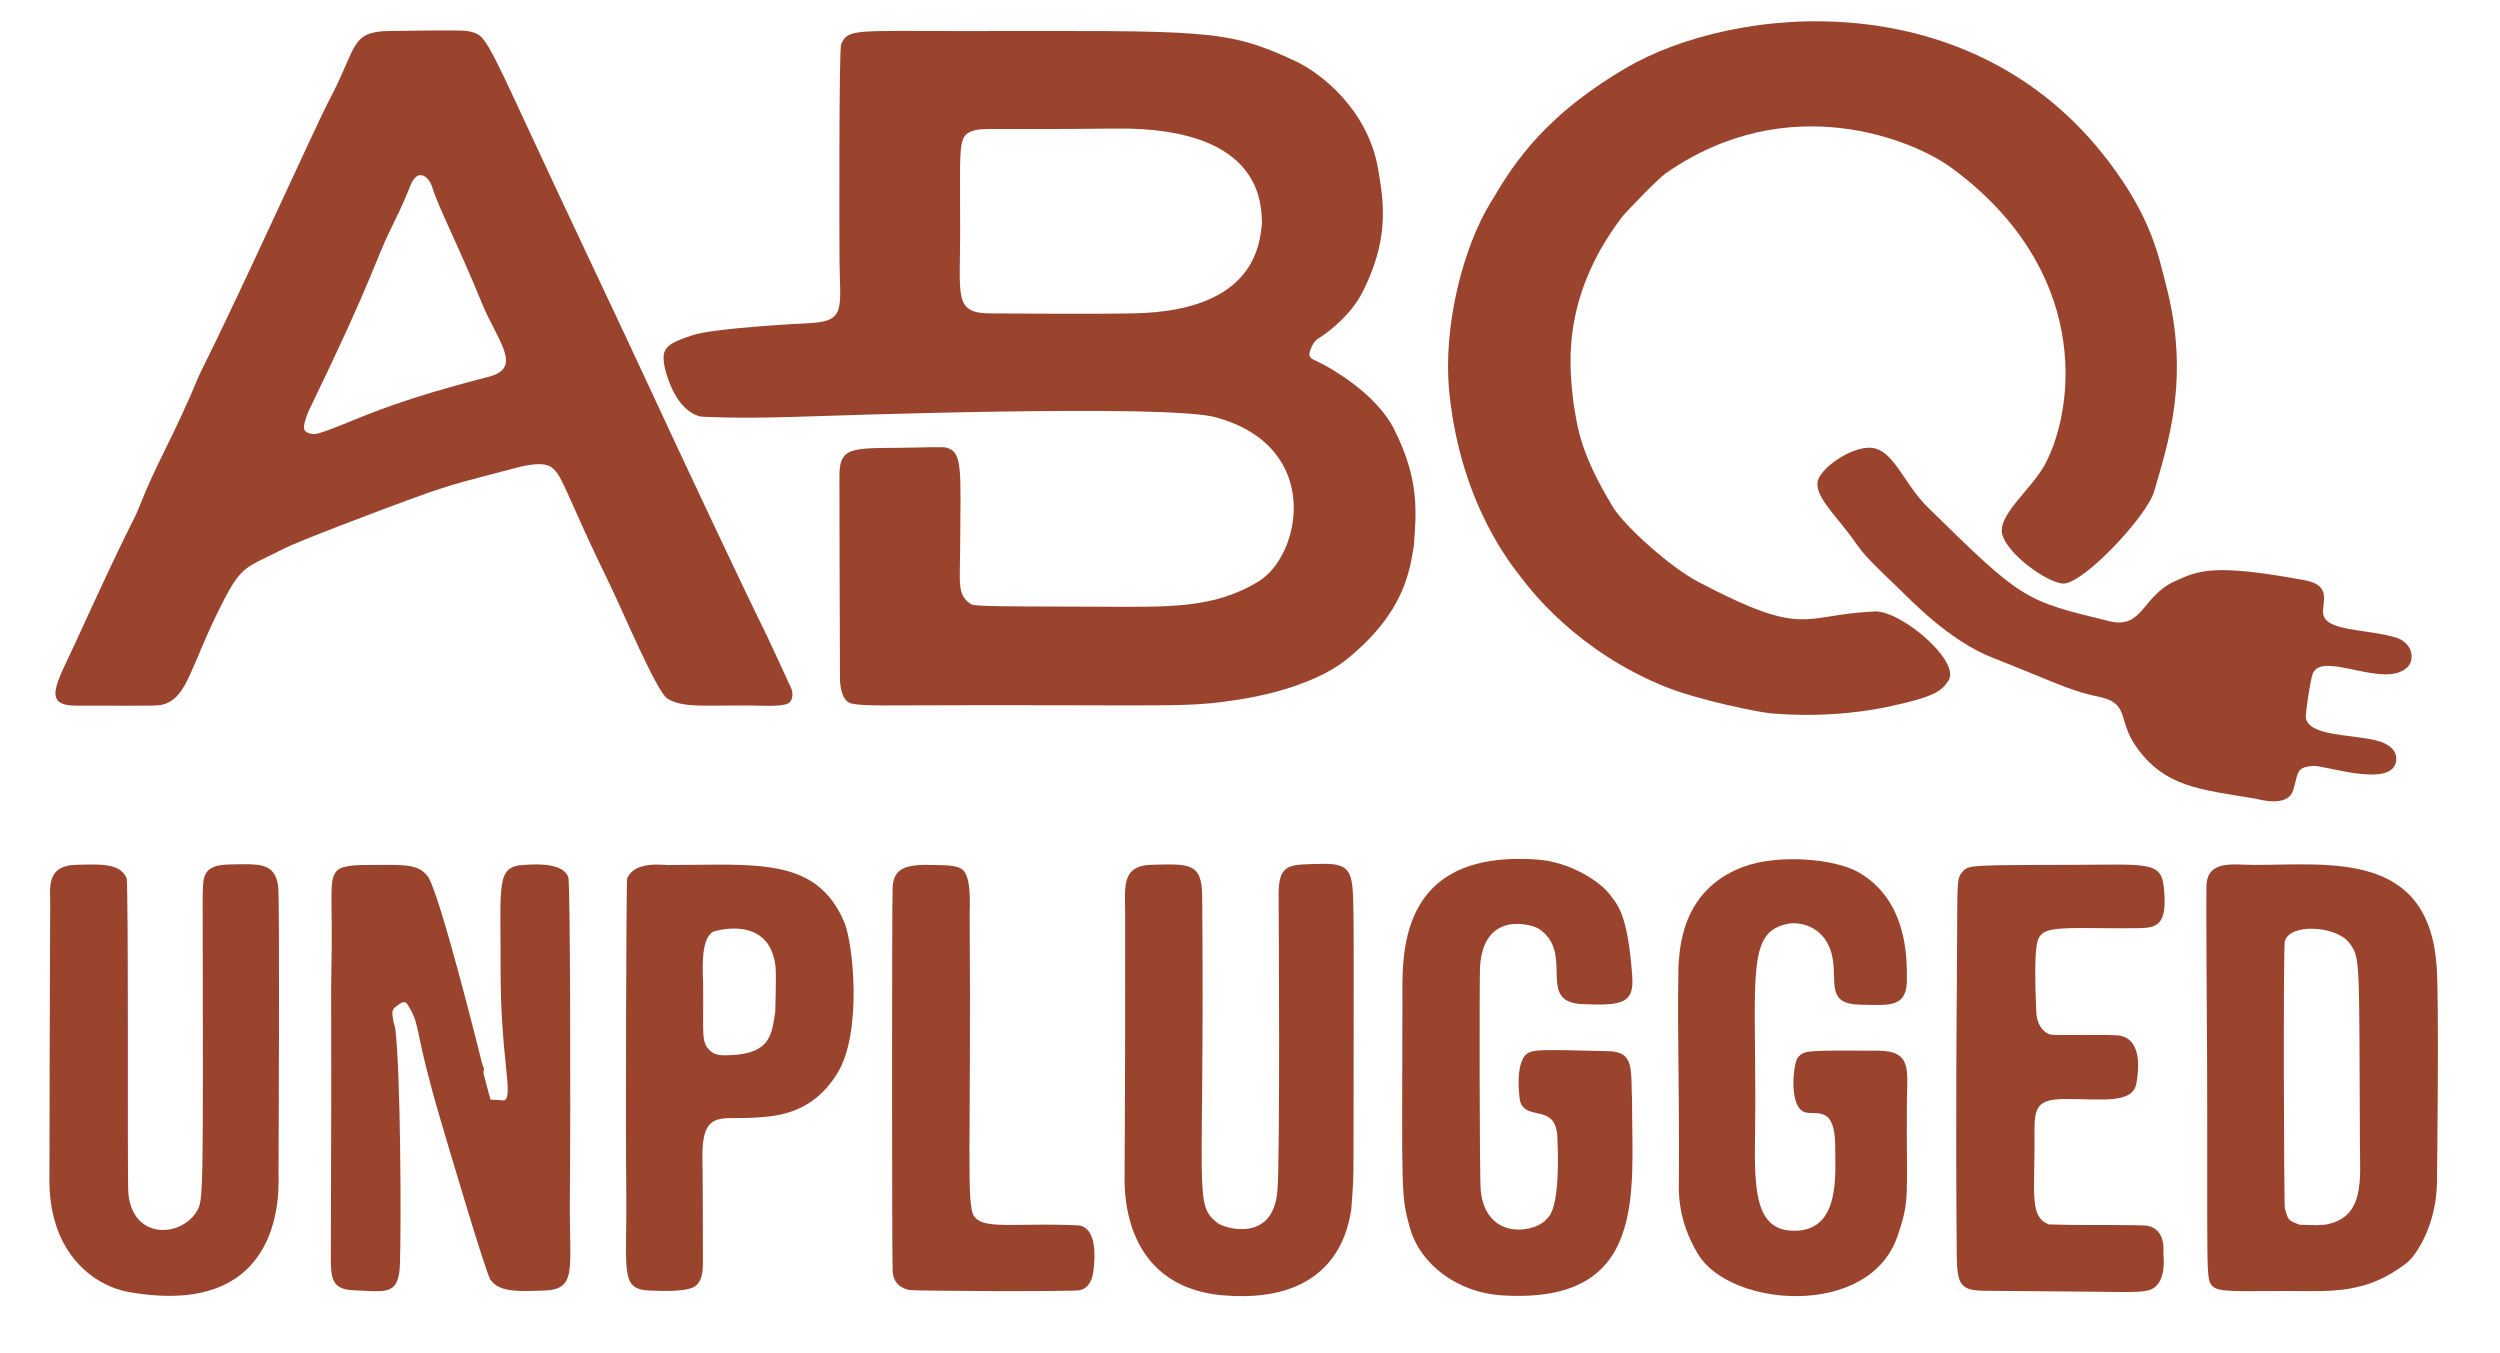
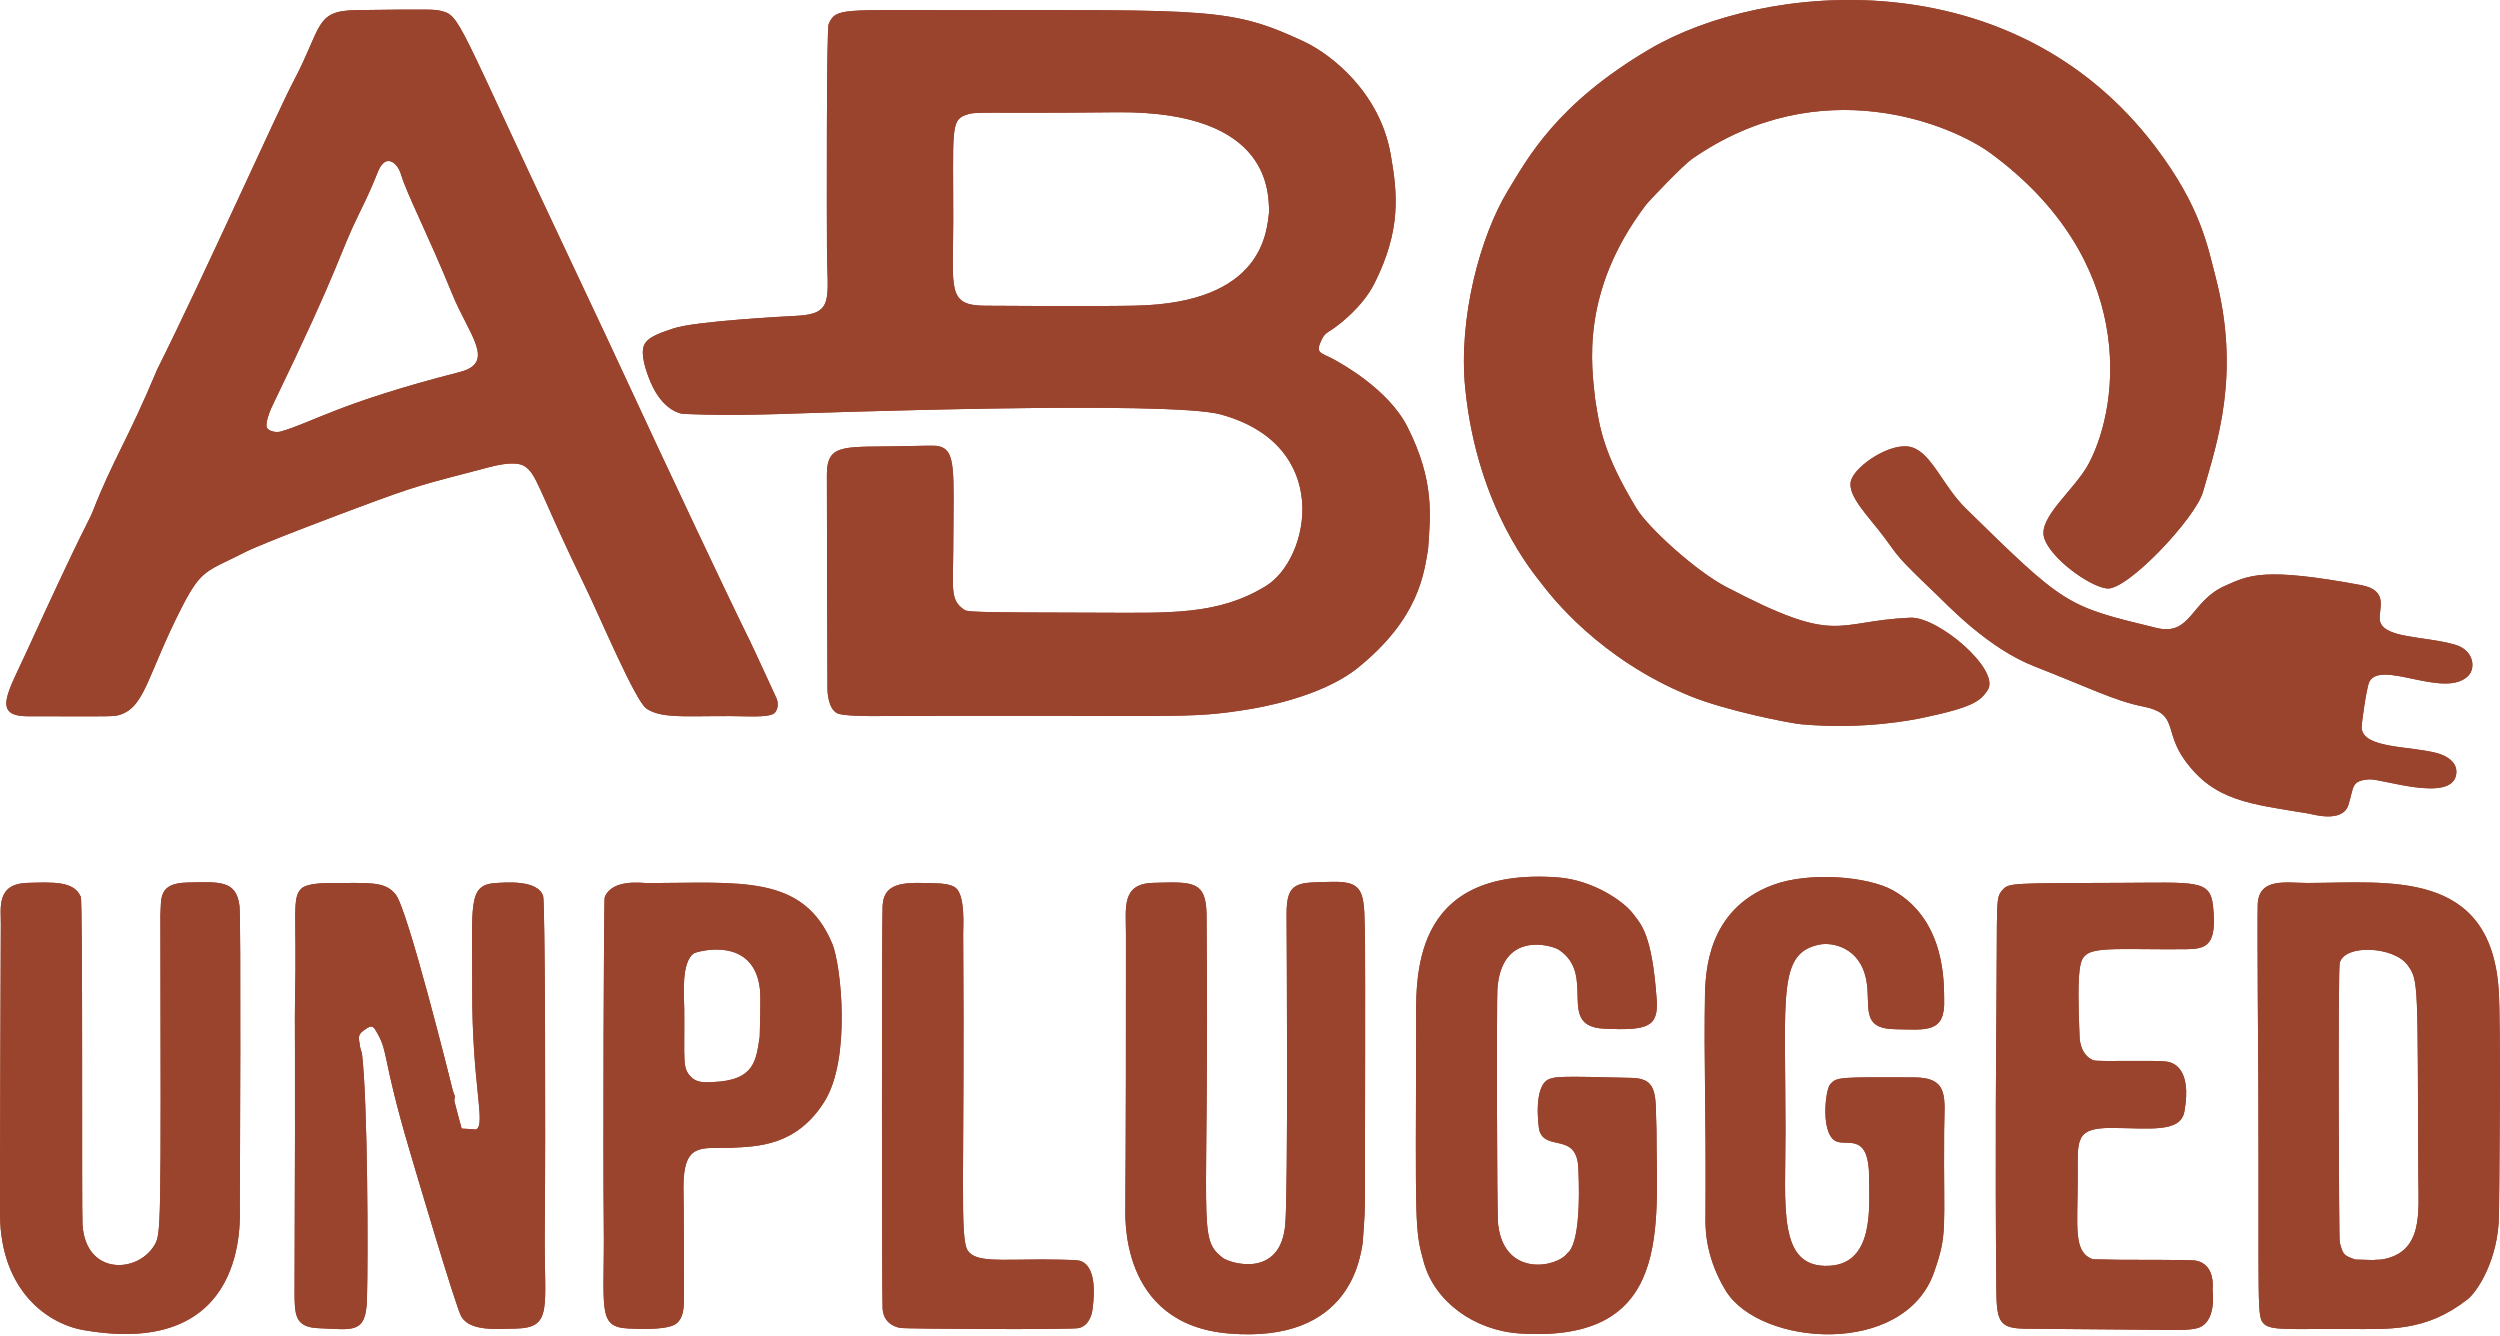
- <svg xmlns="http://www.w3.org/2000/svg" width="1907" height="1032" viewBox="0 0 1907 1032">
-   <path id="Path" fill="#9a442d" fill-rule="evenodd" stroke="none" d="M 1078.486 416.384 C 1075.42 434.069 1072.109 466.759 1027.285 502.928 C 1000.2 524.783 953.827 532.205 947.05 533.29 C 901.86 540.523 901.611 537.151 673.356 538.114 C 671.298 538.123 651.789 538.205 647.712 536.005 C 641.148 532.463 640.785 520.234 640.74 518.746 C 640.58 513.38 640.306 362.06 640.314 361.527 C 640.7 338.28 654.023 342.549 700.742 341.33 C 702.377 341.287 719.062 340.852 721.183 341.298 C 734.759 344.15 732.674 358.133 732.424 416.195 C 732.3 445.02 730.038 453.386 740 460.371 C 742.68 462.25 742.898 462.618 837.497 462.788 C 889.634 462.881 925.392 464.887 960.399 443.261 C 992.53 423.412 1009.371 340.493 927.06 318.238 C 889.647 308.122 638.056 316.972 604.699 318.032 C 559.647 319.463 534.958 317.815 534.958 317.815 C 534.958 317.815 521.075 316.438 511.906 294.909 C 508.322 286.494 504.366 274.426 507.058 267.902 C 509.751 261.378 520.575 258.418 528.062 255.766 C 543.572 250.272 611.419 246.773 618.699 246.398 C 645.916 244.994 640.569 233.838 640.367 197.369 C 640.276 180.876 639.916 37.757 641.612 33.809 C 646.806 21.717 651.725 23.74 734.881 23.693 C 919.671 23.589 934.937 21.698 988.118 46.614 C 1007.681 55.779 1043.228 83.43 1051.195 128.687 C 1056.159 156.889 1059.133 183.531 1039.299 222.904 C 1030.552 240.267 1013.363 252.859 1010.589 254.891 C 1004.408 259.419 1003.239 258.428 1000.16 265.408 C 996.368 274.004 1000.994 273.454 1009.302 277.95 C 1014.448 280.735 1049.341 299.617 1063.34 327.234 C 1083.407 366.82 1080.119 392.156 1078.483 416.383 Z M 962.672 170.034 C 961.727 159.437 966.393 96.823 851.177 98.067 C 749.664 99.163 749.341 97.108 741.079 100.166 C 730.426 104.108 732.462 112.985 732.414 176.854 C 732.377 226.84 727.628 238.87 755.448 239.069 C 833.382 239.626 856.123 239.191 864.875 239.023 C 959.025 237.221 960.937 184.42 962.671 170.034 Z" />
-   <path id="path1" fill="#9a442d" fill-rule="evenodd" stroke="none" d="M 152.193 285.63 C 186.197 217.62 240.31 96.817 251.639 75.403 C 272.635 35.718 266.975 24.029 297.272 23.628 C 353.543 22.882 354.503 23.112 359.333 24.264 C 373.231 27.581 371.368 32.556 449.032 196.713 C 497.473 299.101 496.735 299.289 545.108 401.699 C 581.185 478.078 581.659 477.813 584.759 484.469 C 586.301 487.78 603.684 525.092 603.921 525.911 C 604.149 526.699 605.786 532.349 602.048 536 C 599.231 538.751 585.883 538.401 584.465 538.364 C 542.332 537.258 521.554 541.022 508.972 532.792 C 500.747 527.411 474.937 465.74 463.605 442.556 C 435.828 385.727 429.565 364.873 423.142 358.651 C 420.358 355.954 416.506 350.84 393.559 356.894 C 344.396 369.865 344.269 369.049 296.521 386.908 C 290.062 389.324 229.153 412.106 216.363 418.62 C 188.191 432.968 184.668 430.633 170.238 458.76 C 145.437 507.101 143.656 530.824 125.638 536.992 C 120.511 538.747 120.468 538.286 57.914 538.264 C 31.722 538.255 43.452 521.024 57.137 491.101 C 100.507 396.271 102.071 397.16 105.374 388.731 C 120.32 350.591 130.9 336.732 152.193 285.634 Z M 242.25 330.755 C 265.696 324.04 284.808 309.949 372.768 287.392 C 399.454 280.549 379.429 260.273 367.409 230.833 C 349.051 185.871 334.55 158.459 329.958 143.462 C 327.269 134.679 321.056 131.544 317.323 134.979 C 312.281 139.618 314.621 141.206 299.706 171.299 C 283.995 202.998 288.07 204.739 235.428 313.573 C 234.263 315.982 230.957 324.819 232.094 327.683 C 233.231 330.547 238.85 331.73 242.25 330.756 Z" />
-   <path id="path2" fill="#9a442d" fill-rule="evenodd" stroke="none" d="M 1200.187 306.771 C 1203.414 327.362 1205.881 346.418 1230.408 386.879 C 1238.72 400.59 1273.146 432.139 1295.574 443.915 C 1378.138 487.266 1373.791 468.946 1429.869 466.428 C 1450.251 465.513 1496.15 504.783 1486.202 519.322 C 1481.055 526.843 1476.549 531.521 1439.327 539.293 C 1432.369 540.746 1396.68 548.197 1350.603 544.121 C 1342.314 543.388 1295.963 534.334 1269.279 523.455 C 1203.145 496.493 1167.957 450.438 1161.386 441.838 C 1155.645 434.324 1114.517 386.837 1105.593 299.842 C 1100.252 247.775 1116.757 187.793 1136.621 155.238 C 1151.142 131.439 1172.008 92.021 1240.025 52.007 C 1322.685 3.379 1504.25 -14.54 1608.608 123.362 C 1641.599 166.958 1646.53 195.605 1652.292 217.649 C 1670.951 289.031 1653.467 338.924 1643.203 374.798 C 1637.754 393.843 1588.089 446.677 1573.29 445.141 C 1560.681 443.833 1532.196 423.317 1527.495 408.281 C 1522.794 393.245 1550.022 373.09 1560.084 353.928 C 1583.686 308.977 1593.977 205.093 1488.114 127.685 C 1460.389 107.412 1364.831 66.576 1270.692 132.169 C 1264.521 136.469 1239.734 162.262 1237.105 165.735 C 1188.67 229.713 1197.939 284.609 1200.189 306.768 Z" />
-   <path id="path3" fill="#9a442d" fill-rule="evenodd" stroke="none" d="M 1386.72 366.389 C 1390.045 355.435 1416.335 337.794 1430.959 342.23 C 1445.583 346.666 1453.541 370.307 1470.293 386.748 C 1543.123 458.231 1543.744 457.974 1609.292 473.893 C 1634.7 480.064 1633.977 454.369 1659.477 443.11 C 1676.842 435.443 1687.362 429.481 1758.397 442.678 C 1779.123 446.528 1771.087 460.149 1772.064 467.997 C 1773.773 481.722 1804.534 479.627 1826.855 486.079 C 1840.678 490.075 1842.102 503.183 1836.546 508.765 C 1819.447 525.943 1772.835 496.727 1764.459 513.146 C 1762.414 517.155 1758.635 544.228 1758.842 546.836 C 1760.035 561.893 1794.001 559.824 1813.785 565.131 C 1815.42 565.57 1829.914 569.457 1827.681 581.096 C 1823.807 601.285 1773.496 583.67 1764.497 584.257 C 1750.826 585.149 1753.362 589.922 1749.173 602.928 C 1744.852 616.341 1723.09 609.655 1719.856 609.121 C 1677.542 602.121 1651.476 600.179 1629.895 570.183 C 1614.474 548.749 1625.543 536.256 1599.645 531.169 C 1578.887 527.091 1560.169 517.406 1520.498 501.952 C 1486.359 488.652 1457.017 457.165 1447.846 448.411 C 1419.469 421.324 1421.77 422.501 1411.011 407.955 C 1400.128 393.242 1383.395 377.343 1386.72 366.388 Z" />
-   <path id="path4" fill="#9a442d" fill-rule="evenodd" stroke="none" d="M 1683.561 806.028 C 1683.485 795.622 1682.727 692.082 1683.093 675.946 C 1683.559 655.428 1703.862 659.798 1719.756 659.766 C 1778.081 659.648 1852.654 649.258 1858.71 737.467 C 1860.556 764.361 1859.081 888.693 1858.925 901.842 C 1858.547 933.722 1843.49 957.379 1835.934 963.274 C 1805.202 987.252 1778.528 984.886 1747.063 984.778 C 1707.094 984.641 1693.071 986.097 1687.819 981.202 C 1682.186 975.952 1684.153 971.898 1683.561 806.026 Z M 1767.559 934.577 C 1769.741 934.179 1772.012 934.472 1774.194 934.074 C 1803.868 928.661 1800.28 899.647 1800.155 874.46 C 1799.453 732.135 1800.684 730.825 1792.134 719.349 C 1782.286 706.131 1746.563 704.017 1742.857 718.023 C 1741.589 722.814 1742.197 919.255 1742.886 921.776 C 1745.296 930.598 1745.602 931.221 1754.281 934.211 L 1767.56 934.577 Z" />
-   <path id="path5" fill="#9a442d" fill-rule="evenodd" stroke="none" d="M 374.14 838.765 C 384.257 839.198 384.288 839.706 385.018 839.231 C 391.693 834.887 381.63 806.228 381.841 737.674 C 382.034 674.829 378.106 660.831 399.623 659.769 C 405.045 659.501 429.794 657.067 433.55 669.421 C 434.95 674.024 435.374 838.364 434.685 915.471 C 434.204 969.397 440.9 983.944 413.528 984.514 C 398.707 984.823 380.73 986.499 374.031 976.011 C 370.143 969.924 339.024 864.33 336.147 854.568 C 315.852 785.703 320.971 784.003 312.718 769.305 C 309.984 764.435 309.174 762.878 304.481 766.007 C 298.042 770.3 298.95 771.426 300.074 778.995 C 300.366 780.962 301.317 782.799 301.551 784.774 C 305.661 819.415 306.043 932.928 305.117 963.383 C 304.351 988.592 295.024 985.236 269.86 984.234 C 252.583 983.546 252.28 974.678 252.349 956.596 C 253.101 761.446 252.297 761.459 252.697 744.495 C 254.165 682.093 250.072 670.591 257.489 663.712 C 261.633 659.868 275.194 659.846 276.767 659.843 C 307.998 659.791 318.05 658.37 326.023 668.105 C 334.844 678.876 366.176 804.911 366.366 805.742 C 368.368 814.502 369.026 814.189 369.155 814.947 C 369.362 816.162 368.615 817.409 368.796 818.628 C 368.981 819.876 373.7 837.157 374.14 838.765 Z" />
-   <path id="path6" fill="#9a442d" fill-rule="evenodd" stroke="none" d="M 1244.936 840.222 C 1244.807 910.112 1257.207 995.225 1145.449 988.093 C 1112.193 985.971 1083.378 964.866 1075.415 936.389 C 1068.625 912.103 1069.448 911.555 1069.769 765.008 C 1069.843 731.373 1063.912 647.941 1172.609 655.672 C 1198.448 657.51 1221.134 673.062 1227.993 682.374 C 1233.549 689.917 1241.646 696.444 1245.068 744.606 C 1246.506 764.847 1238.427 767.396 1206.745 765.938 C 1171.258 764.305 1201.794 726.912 1173.708 708.41 C 1168.883 705.231 1131.674 693.978 1128.963 737.466 C 1128.453 745.65 1128.516 900.496 1129.536 908.857 C 1134.276 947.705 1172.834 939.738 1179.951 929.585 C 1180.55 928.73 1190.547 925.209 1187.966 867.433 C 1186.793 841.178 1164.051 855.578 1159.539 840.046 C 1159.068 838.424 1154.611 806.862 1167.12 802.563 C 1171.67 800.999 1173.391 800.408 1227.259 801.84 C 1246.91 802.362 1243.903 815.932 1244.936 840.222 Z" />
-   <path id="path7" fill="#9a442d" fill-rule="evenodd" stroke="none" d="M 154.588 682.939 C 155.333 670.997 152.906 659.948 174.201 659.451 C 197.714 658.902 209.847 657.714 212.21 676.356 C 213.417 685.879 212.536 877.493 212.455 894.983 C 212.412 904.337 219.629 1006.739 98.527 985.62 C 72.116 981.014 38.209 956.654 37.698 901.792 C 37.578 888.873 38.225 693.812 38.285 689.788 C 38.459 678.151 34.722 660.363 57.723 659.705 C 76.514 659.167 91.672 658.3 96.552 669.863 C 98.16 673.673 97.139 898.048 97.802 908.687 C 100.123 945.897 137.747 944.309 150.073 924.02 C 155.186 915.603 154.988 914.8 154.588 682.94 Z" />
-   <path id="path8" fill="#9a442d" fill-rule="evenodd" stroke="none" d="M 1280.31 737.547 C 1281.27 726.604 1281.091 679.5 1329.544 661.315 C 1356.273 651.283 1399.129 654.962 1417.377 665.213 C 1456.749 687.331 1454.267 735.638 1454.585 744.461 C 1455.483 769.409 1441.772 766.718 1418.785 766.342 C 1393.131 765.923 1401.319 749.542 1397.893 730.873 C 1393.336 706.041 1372.445 703.036 1364.264 704.574 C 1333.313 710.392 1338.878 739.987 1338.968 840.197 C 1339.018 896.049 1332.804 940.93 1371.103 938.76 C 1403.818 936.906 1399.911 895.488 1399.887 874.419 C 1399.851 843.204 1385.863 850.637 1377.289 848.547 C 1363.986 845.306 1367.835 810.528 1371.512 806.491 C 1376.433 801.088 1377.471 801.267 1432.453 801.445 C 1458.771 801.53 1454.745 816.388 1454.574 840.295 C 1454.05 913.679 1457.268 914.402 1447.32 943.207 C 1425.756 1005.647 1320.048 997.468 1295.328 956.773 C 1279.087 930.036 1280.624 907.151 1280.653 901.785 C 1281.114 817.028 1279.359 795.253 1280.31 737.545 Z" />
-   <path id="path9" fill="#9a442d" fill-rule="evenodd" stroke="none" d="M 570.759 852.762 C 549.351 853.503 535.811 848.19 535.791 881.262 C 535.787 887.281 536.124 887.26 536.188 956.493 C 536.197 966.456 536.591 974.145 532.207 979.301 C 530.288 981.558 526.562 985.94 495.535 984.454 C 472.541 983.352 478.396 970.186 477.706 908.553 C 477.17 860.641 477.678 672.025 478.385 670.227 C 483.799 656.462 505.863 659.873 509.283 659.867 C 576.972 659.743 623.128 653.222 644.275 704.127 C 650.597 719.346 658.191 787.86 638.411 819.235 C 617.847 851.853 589.293 851.723 570.758 852.764 Z M 591.364 771.853 C 591.446 769.116 592.211 743.466 591.592 737.629 C 587.305 697.194 544.98 710.102 543.732 710.854 C 533.832 716.819 536.286 742.687 536.363 751.335 C 536.71 790.222 534.673 794.645 541.601 801.415 C 545.908 805.623 552.007 805.056 557.092 804.868 C 588.344 803.71 588.653 788.409 591.364 771.853 Z" />
-   <path id="path10" fill="#9a442d" fill-rule="evenodd" stroke="none" d="M 1030.769 922.526 C 1028.922 931.431 1022.764 995.442 933.504 988.13 C 852.292 981.477 857.928 900.331 857.869 894.954 C 857.695 879.088 858.37 879.112 858.266 696.617 C 858.255 677.439 854.903 660.239 878.413 659.661 C 906.539 658.969 916.782 657.803 917.015 683.045 C 919.132 912.662 910.131 918.038 928.613 932.82 C 933.773 936.947 970.959 948.517 974.382 908.634 C 976.531 883.597 975.443 700.984 975.335 682.928 C 975.187 658.034 983.5 659.571 1008.445 658.948 C 1033.799 658.314 1031.816 667.996 1032.511 703.448 C 1032.739 715.093 1032.471 867.029 1032.446 881.254 C 1032.41 901.92 1032.285 901.824 1030.77 922.527 Z" />
-   <path id="path11" fill="#9a442d" fill-rule="evenodd" stroke="none" d="M 1582.946 934.398 C 1587.343 934.393 1634.681 934.338 1637.903 934.956 C 1652.705 937.792 1650.203 955.473 1650.192 956.494 C 1650.19 956.673 1653.851 981.468 1637.82 984.494 C 1628.129 986.323 1628.051 985.345 1514.539 984.622 C 1495.092 984.498 1492.825 980.038 1492.61 956.54 C 1491.708 857.762 1492.53 767.701 1492.68 751.281 C 1493.403 672.01 1491.834 670.961 1497.032 664.969 C 1501.606 659.696 1502.787 659.918 1582.891 659.686 C 1637.43 659.528 1648.373 657.095 1650.493 676.206 C 1653.765 705.707 1645.524 707.893 1630.752 708.037 C 1587.887 708.455 1564.343 705.99 1557.606 712.416 C 1554.146 715.717 1550.942 718.773 1553.275 772.036 C 1553.344 773.616 1553.852 785.214 1563.413 789.014 C 1566.569 790.268 1611.023 788.616 1617.719 790.113 C 1620.697 790.779 1635.473 794.084 1629.67 826.334 C 1626.821 842.168 1603.863 838.342 1576.112 838.285 C 1549.397 838.231 1551.998 847.809 1551.943 874.444 C 1551.866 911.418 1548.548 928.538 1562.818 934 C 1562.818 934 1581.337 934.367 1582.947 934.399 Z" />
-   <path id="path12" fill="#9a442d" fill-rule="evenodd" stroke="none" d="M 796.438 934.137 C 798.655 934.146 821.408 934.243 824.132 934.979 C 826.997 935.753 838.225 938.786 833.876 970.767 C 833.696 972.09 832.338 982.079 823.911 984.154 C 818.978 985.369 698.91 984.848 693.863 984.024 C 692.361 983.779 681.804 982.055 680.92 970.086 C 680.353 962.406 680.263 686.834 680.927 676.169 C 682.072 657.767 699.239 659.404 721.444 660.079 C 722.499 660.111 730.59 660.357 734.228 663.349 C 741.342 669.201 739.627 692.384 739.657 696.638 C 740.927 873.782 736.767 919.503 743.226 928.045 C 749.321 936.106 765.313 934.248 796.438 934.136 Z" />
+ <svg xmlns="http://www.w3.org/2000/svg" fill="#9a442d" xml:space="preserve" style="fill-rule:evenodd;clip-rule:evenodd;stroke-linejoin:round;stroke-miterlimit:2" viewBox="0 0 1822 973">
+   <path d="M1040.802 400.128c-3.064 17.686-6.374 50.376-51.203 86.547-27.082 21.857-73.457 29.277-80.234 30.364-45.185 7.23-45.438 3.858-273.694 4.822-2.058.007-21.563.089-25.639-2.107-6.565-3.542-6.928-15.77-6.976-17.261-.157-5.362-.43-156.686-.424-157.22.383-23.245 13.706-18.978 60.43-20.195 1.634-.041 18.32-.479 20.44-.034 13.576 2.852 11.49 16.837 11.244 74.9-.13 28.826-2.387 37.19 7.57 44.172 2.681 1.88 2.9 2.25 97.496 2.421 52.14.089 87.9 2.1 122.902-19.525 32.136-19.853 48.974-102.768-33.333-125.029-37.415-10.115-289.005-1.265-322.366-.205-45.048 1.436-69.736-.22-69.736-.22s-13.883-1.374-23.054-22.903c-3.584-8.411-7.543-20.482-4.849-27.006s13.52-9.486 21.003-12.14c15.51-5.491 83.359-8.986 90.642-9.362 27.213-1.409 21.864-12.563 21.666-49.028-.089-16.496-.451-159.614 1.245-163.56 5.19-12.098 10.115-10.073 93.269-10.121 184.787-.103 200.059-1.99 253.238 22.924 19.56 9.164 55.108 36.814 63.075 82.074 4.965 28.203 7.94 54.84-11.893 94.213-8.747 17.364-25.94 29.96-28.716 31.992-6.176 4.527-7.345 3.536-10.423 10.518-3.795 8.59.835 8.043 9.137 12.536 5.15 2.79 40.042 21.672 54.041 49.288 20.066 39.584 16.776 64.922 15.142 89.145m-115.81-246.344c-.951-10.6 3.72-73.21-111.495-71.973-101.517 1.101-101.839-.957-110.1 2.1-10.655 3.946-8.617 12.822-8.665 76.691-.041 49.986-4.787 62.015 23.034 62.214 77.936.554 100.675.123 109.429-.048 94.144-1.799 96.06-54.602 97.796-68.984M114.512 269.375c34.003-68.006 88.112-188.809 99.444-210.228 20.996-39.68 15.333-51.374 45.63-51.77 56.277-.746 57.235-.52 62.063.635 13.897 3.317 12.036 8.289 89.699 172.45 48.44 102.386 47.701 102.57 96.073 204.983 36.082 76.377 36.554 76.117 39.652 82.771 1.546 3.31 18.93 40.624 19.163 41.444.232.787 1.867 6.436-1.874 10.088-2.81 2.749-16.16 2.4-17.583 2.36-42.128-1.102-62.911 2.66-75.488-5.575-8.227-5.375-34.037-67.048-45.37-90.232-27.779-56.832-34.037-77.683-40.465-83.907-2.784-2.694-6.634-7.81-29.578-1.758-49.165 12.974-49.288 12.16-97.038 30.016-6.463 2.415-67.37 25.195-80.159 31.713-28.176 14.348-31.698 12.015-46.128 40.137-24.798 48.344-26.583 72.069-44.597 78.23-5.129 1.758-5.17 1.3-67.725 1.272-26.193-.006-14.465-17.234-.78-47.16 43.372-94.829 44.938-93.94 48.242-102.372 14.943-38.141 25.522-51.997 46.819-103.097m90.055 45.13c23.443-6.716 42.558-20.81 130.52-43.366 26.686-6.845 6.661-27.116-5.361-56.557-18.356-44.966-32.861-72.377-37.45-87.374-2.688-8.781-8.905-11.914-12.639-8.48-5.04 4.636-2.701 6.223-17.617 36.32-15.709 31.7-11.633 33.436-64.279 142.27-1.162 2.408-4.465 11.25-3.33 14.11 1.135 2.865 6.757 4.048 10.156 3.077M1162.507 290.52c3.221 20.586 5.69 39.646 30.221 80.105 8.31 13.712 42.736 45.26 65.161 57.037 82.566 43.352 78.217 25.03 134.296 22.513 20.387-.916 66.283 38.353 56.332 52.893-5.143 7.522-9.65 12.2-46.874 19.976-6.955 1.45-42.647 8.904-88.721 4.828-8.289-.738-54.643-9.793-81.328-20.667-66.133-26.966-101.319-73.019-107.891-81.616-5.745-7.515-46.867-55.005-55.792-141.996-5.341-52.071 11.161-112.049 31.028-144.609 14.52-23.8 35.385-63.212 103.405-103.226 82.655-48.632 264.221-66.55 368.576 71.357 32.998 43.591 37.922 72.24 43.687 94.281 18.656 71.385 1.176 121.275-9.089 157.152-5.45 19.046-55.115 71.877-69.914 70.345-12.604-1.313-41.095-21.823-45.794-36.862s22.528-35.193 32.588-54.356c23.6-44.952 33.894-148.835-71.966-226.238-27.725-20.277-123.285-61.112-217.423 4.48-6.175 4.301-30.96 30.098-33.586 33.565-48.44 63.978-39.166 118.874-36.916 141.039" />
+   <path d="M1349.038 350.137c3.32-10.956 29.612-28.595 44.24-24.16 14.623 4.436 22.582 28.077 39.33 44.52 72.83 71.482 73.45 71.225 139.001 87.141 25.409 6.174 24.685-19.522 50.184-30.78 17.366-7.666 27.883-13.63 98.919-.435 20.724 3.854 12.692 17.472 13.665 25.324 1.713 13.72 32.472 11.629 54.796 18.082 13.823 3.993 15.249 17.1 9.686 22.684-17.095 17.179-63.707-12.041-72.085 4.38-2.043 4.012-5.823 31.08-5.617 33.69 1.196 15.057 35.157 12.989 54.941 18.296 1.639.439 16.131 4.327 13.896 15.962-3.87 20.19-54.18 2.577-63.182 3.161-13.668.896-11.133 5.669-15.322 18.673-4.32 13.417-26.088 6.731-29.316 6.196-42.316-7-68.382-8.941-89.965-38.94-15.418-21.432-4.35-33.927-30.247-39.013-20.757-4.078-39.478-13.765-79.145-29.219-34.142-13.297-63.484-44.786-72.652-53.54-28.38-27.088-26.076-25.911-36.84-40.459-10.882-14.71-27.613-30.607-24.287-41.563M1040.802 400.128c-3.064 17.686-6.374 50.376-51.203 86.547-27.082 21.857-73.457 29.277-80.234 30.364-45.185 7.23-45.438 3.858-273.694 4.822-2.058.007-21.563.089-25.639-2.107-6.565-3.542-6.928-15.77-6.976-17.261-.157-5.362-.43-156.686-.424-157.22.383-23.245 13.706-18.978 60.43-20.195 1.634-.041 18.32-.479 20.44-.034 13.576 2.852 11.49 16.837 11.244 74.9-.13 28.826-2.387 37.19 7.57 44.172 2.681 1.88 2.9 2.25 97.496 2.421 52.14.089 87.9 2.1 122.902-19.525 32.136-19.853 48.974-102.768-33.333-125.029-37.415-10.115-289.005-1.265-322.366-.205-45.048 1.436-69.736-.22-69.736-.22s-13.883-1.374-23.054-22.903c-3.584-8.411-7.543-20.482-4.849-27.006s13.52-9.486 21.003-12.14c15.51-5.491 83.359-8.986 90.642-9.362 27.213-1.409 21.864-12.563 21.666-49.028-.089-16.496-.451-159.614 1.245-163.56 5.19-12.098 10.115-10.073 93.269-10.121 184.787-.103 200.059-1.99 253.238 22.924 19.56 9.164 55.108 36.814 63.075 82.074 4.965 28.203 7.94 54.84-11.893 94.213-8.747 17.364-25.94 29.96-28.716 31.992-6.176 4.527-7.345 3.536-10.423 10.518-3.795 8.59.835 8.043 9.137 12.536 5.15 2.79 40.042 21.672 54.041 49.288 20.066 39.584 16.776 64.922 15.142 89.145m-115.81-246.344c-.951-10.6 3.72-73.21-111.495-71.973-101.517 1.101-101.839-.957-110.1 2.1-10.655 3.946-8.617 12.822-8.665 76.691-.041 49.986-4.787 62.015 23.034 62.214 77.936.554 100.675.123 109.429-.048 94.144-1.799 96.06-54.602 97.796-68.984M114.512 269.375c34.003-68.006 88.112-188.809 99.444-210.228 20.996-39.68 15.333-51.374 45.63-51.77 56.277-.746 57.235-.52 62.063.635 13.897 3.317 12.036 8.289 89.699 172.45 48.44 102.386 47.701 102.57 96.073 204.983 36.082 76.377 36.554 76.117 39.652 82.771 1.546 3.31 18.93 40.624 19.163 41.444.232.787 1.867 6.436-1.874 10.088-2.81 2.749-16.16 2.4-17.583 2.36-42.128-1.102-62.911 2.66-75.488-5.575-8.227-5.375-34.037-67.048-45.37-90.232-27.779-56.832-34.037-77.683-40.465-83.907-2.784-2.694-6.634-7.81-29.578-1.758-49.165 12.974-49.288 12.16-97.038 30.016-6.463 2.415-67.37 25.195-80.159 31.713-28.176 14.348-31.698 12.015-46.128 40.137-24.798 48.344-26.583 72.069-44.597 78.23-5.129 1.758-5.17 1.3-67.725 1.272-26.193-.006-14.465-17.234-.78-47.16 43.372-94.829 44.938-93.94 48.242-102.372 14.943-38.141 25.522-51.997 46.819-103.097m90.055 45.13c23.443-6.716 42.558-20.81 130.52-43.366 26.686-6.845 6.661-27.116-5.361-56.557-18.356-44.966-32.861-72.377-37.45-87.374-2.688-8.781-8.905-11.914-12.639-8.48-5.04 4.636-2.701 6.223-17.617 36.32-15.709 31.7-11.633 33.436-64.279 142.27-1.162 2.408-4.465 11.25-3.33 14.11 1.135 2.865 6.757 4.048 10.156 3.077" />
+   <path d="M1162.507 290.52c3.221 20.586 5.69 39.646 30.221 80.105 8.31 13.712 42.736 45.26 65.161 57.037 82.566 43.352 78.217 25.03 134.296 22.513 20.387-.916 66.283 38.353 56.332 52.893-5.143 7.522-9.65 12.2-46.874 19.976-6.955 1.45-42.647 8.904-88.721 4.828-8.289-.738-54.643-9.793-81.328-20.667-66.133-26.966-101.319-73.019-107.891-81.616-5.745-7.515-46.867-55.005-55.792-141.996-5.341-52.071 11.161-112.049 31.028-144.609 14.52-23.8 35.385-63.212 103.405-103.226 82.655-48.632 264.221-66.55 368.576 71.357 32.998 43.591 37.922 72.24 43.687 94.281 18.656 71.385 1.176 121.275-9.089 157.152-5.45 19.046-55.115 71.877-69.914 70.345-12.604-1.313-41.095-21.823-45.794-36.862s22.528-35.193 32.588-54.356c23.6-44.952 33.894-148.835-71.966-226.238-27.725-20.277-123.285-61.112-217.423 4.48-6.175 4.301-30.96 30.098-33.586 33.565-48.44 63.978-39.166 118.874-36.916 141.039" />
+   <path d="M1349.038 350.137c3.32-10.956 29.612-28.595 44.24-24.16 14.623 4.436 22.582 28.077 39.33 44.52 72.83 71.482 73.45 71.225 139.001 87.141 25.409 6.174 24.685-19.522 50.184-30.78 17.366-7.666 27.883-13.63 98.919-.435 20.724 3.854 12.692 17.472 13.665 25.324 1.713 13.72 32.472 11.629 54.796 18.082 13.823 3.993 15.249 17.1 9.686 22.684-17.095 17.179-63.707-12.041-72.085 4.38-2.043 4.012-5.823 31.08-5.617 33.69 1.196 15.057 35.157 12.989 54.941 18.296 1.639.439 16.131 4.327 13.896 15.962-3.87 20.19-54.18 2.577-63.182 3.161-13.668.896-11.133 5.669-15.322 18.673-4.32 13.417-26.088 6.731-29.316 6.196-42.316-7-68.382-8.941-89.965-38.94-15.418-21.432-4.35-33.927-30.247-39.013-20.757-4.078-39.478-13.765-79.145-29.219-34.142-13.297-63.484-44.786-72.652-53.54-28.38-27.088-26.076-25.911-36.84-40.459-10.882-14.71-27.613-30.607-24.287-41.563M1645.874 789.775c-.075-10.409-.834-113.95-.465-130.083.465-20.516 20.77-16.146 36.664-16.18 58.322-.117 132.9-10.505 138.953 77.703 1.846 26.89.37 151.222.219 164.373-.383 31.883-15.436 55.54-22.993 61.434-30.734 23.978-57.406 21.611-88.871 21.502-39.967-.137-53.994 1.32-59.246-3.577-5.635-5.245-3.666-9.3-4.26-175.172m84.003 128.551c2.181-.403 4.452-.11 6.634-.506 29.674-5.41 26.083-34.427 25.96-59.615-.704-142.324.527-143.63-8.022-155.106-9.848-13.22-45.568-15.333-49.274-1.327-1.272 4.787-.664 201.228.027 203.752 2.407 8.822 2.715 9.444 11.394 12.433zM336.455 822.513c10.122.431 10.149.937 10.88.465 6.676-4.343-3.391-33.004-3.18-101.558.199-62.842-3.733-76.842 17.782-77.902 5.423-.273 30.173-2.708 33.928 9.65 1.402 4.603 1.826 168.942 1.135 246.05-.479 53.925 6.217 68.472-21.153 69.04-14.82.314-32.8 1.99-39.501-8.502-3.885-6.086-35.002-111.679-37.881-121.438-20.298-68.868-15.176-70.57-23.43-85.268-2.736-4.869-3.543-6.428-8.234-3.296-6.442 4.295-5.533 5.416-4.411 12.987.294 1.97 1.244 3.802 1.477 5.779 4.11 34.639 4.493 148.158 3.57 178.612-.766 25.208-10.094 21.85-35.262 20.852-17.275-.691-17.576-9.561-17.507-27.643.752-195.149-.055-195.135.349-212.095 1.463-62.406-2.627-73.909 4.787-80.789 4.144-3.843 17.706-3.863 19.279-3.863 31.233-.055 41.286-1.478 49.254 8.26 8.822 10.772 40.158 136.807 40.35 137.634 1.996 8.76 2.653 8.446 2.783 9.205.212 1.218-.54 2.462-.356 3.68.185 1.251 4.903 18.533 5.341 20.14M1207.254 823.97c-.13 69.887 12.269 155.004-99.486 147.87-33.257-2.126-62.077-23.231-70.037-51.708-6.791-24.285-5.97-24.832-5.642-171.377.068-33.633-5.861-117.068 102.837-109.34 25.837 1.84 48.522 17.391 55.381 26.706 5.56 7.543 13.657 14.068 17.077 62.234 1.436 20.236-6.64 22.787-38.325 21.33-35.488-1.634-4.952-39.03-33.032-57.528-4.829-3.18-42.04-14.43-44.747 29.058-.513 8.18-.445 163.026.574 171.39 4.74 38.845 43.297 30.878 50.417 20.729.595-.855 10.593-4.377 8.015-62.152-1.177-26.262-23.916-11.859-28.43-27.39-.471-1.62-4.93-33.182 7.578-37.484 4.555-1.56 6.271-2.154 60.141-.725 19.649.527 16.646 14.095 17.679 38.387M116.905 666.689c.746-11.948-1.682-22.993 19.614-23.492 23.513-.547 35.645-1.737 38.004 16.906 1.21 9.52.329 201.139.247 218.626-.042 9.356 7.174 111.755-113.923 90.636C34.435 964.763.527 940.402.015 885.541c-.123-12.92.526-207.985.588-212.007.17-11.64-3.563-29.428 19.436-30.084 18.793-.534 33.948-1.402 38.831 10.156 1.608 3.816.582 228.187 1.252 238.828 2.318 37.21 39.94 35.624 52.27 15.333 5.108-8.419 4.91-9.219 4.513-241.078M1242.625 721.29c.964-10.942.786-58.041 49.233-76.226 26.733-10.033 69.586-6.353 87.84 3.898 39.37 22.117 36.888 70.42 37.203 79.243.896 24.948-12.81 22.26-35.802 21.884-25.653-.417-17.46-16.803-20.886-35.473-4.562-24.826-25.448-27.835-33.634-26.296-30.953 5.82-25.386 35.412-25.297 135.622.055 55.854-6.162 100.73 32.136 98.563 32.718-1.853 28.813-43.27 28.785-64.34-.034-31.213-14.02-23.78-22.596-25.872-13.301-3.242-9.458-38.018-5.778-42.053 4.924-5.402 5.956-5.225 60.941-5.047 26.316.082 22.295 14.943 22.124 38.852-.527 73.382 2.688 74.107-7.256 102.912-21.563 62.44-127.272 54.26-151.995 13.562-16.242-26.734-14.704-49.617-14.676-54.985.465-84.762-1.293-106.53-.342-164.244M533.074 836.506c-21.406.745-34.947-4.569-34.968 28.504 0 6.018.336 5.998.397 75.228.014 9.964.404 17.651-3.98 22.808-1.915 2.257-5.642 6.64-36.67 5.157-22.993-1.102-17.139-14.273-17.83-75.906-.54-47.913-.027-236.523.678-238.322 5.416-13.767 27.478-10.354 30.898-10.361 67.691-.123 113.847-6.647 134.993 44.261 6.326 15.217 13.917 83.73-5.86 115.106-20.565 32.615-49.118 32.485-67.658 33.525m20.605-80.905c.083-2.735.849-28.388.226-34.222-4.281-40.438-46.607-27.533-47.859-26.78-9.895 5.97-7.44 31.834-7.365 40.485.349 38.887-1.69 43.311 5.239 50.075 4.301 4.213 10.402 3.645 15.49 3.454 31.247-1.156 31.561-16.455 34.27-33.012M993.086 906.27c-1.846 8.91-8.008 72.916-97.263 65.605-81.212-6.654-75.576-87.798-75.638-93.173-.17-15.867.5-15.846.397-198.336-.007-19.183-3.365-36.383 20.147-36.957 28.129-.69 38.373-1.86 38.606 23.382 2.113 229.617-6.887 234.992 11.592 249.778 5.163 4.124 42.346 15.695 45.773-24.19 2.147-25.037 1.06-207.65.95-225.704-.15-24.894 8.166-23.355 33.107-23.984 25.36-.63 23.376 9.048 24.067 44.5.232 11.647-.035 163.587-.062 177.805-.034 20.668-.164 20.572-1.676 41.273M1545.26 918.142c4.398 0 51.737-.055 54.958.56 14.806 2.839 12.303 20.517 12.29 21.536 0 .178 3.658 24.976-12.372 28.006-9.691 1.826-9.766.848-123.278.123-19.45-.123-21.714-4.582-21.933-28.08-.903-98.782-.075-188.837.069-205.257.724-79.277-.842-80.323 4.356-86.314 4.575-5.273 5.751-5.054 85.856-5.287 54.54-.157 65.482-2.585 67.602 16.523 3.276 29.503-4.965 31.685-19.737 31.828-42.866.424-66.413-2.044-73.149 4.384-3.46 3.297-6.66 6.354-4.329 59.615.069 1.587.575 13.179 10.135 16.981 3.16 1.252 47.613-.397 54.308 1.101 2.975.663 17.754 3.967 11.948 36.219-2.845 15.832-25.803 12.01-53.556 11.954-26.713-.054-24.114 9.52-24.168 36.158-.076 36.97-3.4 54.096 10.873 59.553 0 0 18.52.37 20.127.397M758.751 917.882c2.223.013 24.976.11 27.698.841 2.865.773 14.095 3.81 9.745 35.788-.184 1.327-1.539 11.312-9.964 13.39-4.938 1.211-125.002.691-130.049-.13-1.504-.246-12.057-1.969-12.946-13.937-.568-7.68-.656-283.254.007-293.916 1.149-18.404 18.315-16.769 40.52-16.092 1.054.034 9.144.28 12.782 3.269 7.113 5.854 5.396 29.038 5.43 33.292 1.273 177.141-2.892 222.866 3.57 231.408 6.094 8.056 22.083 6.203 53.207 6.087" />
+   <path d="M1645.874 789.775c-.075-10.409-.834-113.95-.465-130.083.465-20.516 20.77-16.146 36.664-16.18 58.322-.117 132.9-10.505 138.953 77.703 1.846 26.89.37 151.222.219 164.373-.383 31.883-15.436 55.54-22.993 61.434-30.734 23.978-57.406 21.611-88.871 21.502-39.967-.137-53.994 1.32-59.246-3.577-5.635-5.245-3.666-9.3-4.26-175.172m84.003 128.551c2.181-.403 4.452-.11 6.634-.506 29.674-5.41 26.083-34.427 25.96-59.615-.704-142.324.527-143.63-8.022-155.106-9.848-13.22-45.568-15.333-49.274-1.327-1.272 4.787-.664 201.228.027 203.752 2.407 8.822 2.715 9.444 11.394 12.433zM336.455 822.513c10.122.431 10.149.937 10.88.465 6.676-4.343-3.391-33.004-3.18-101.558.199-62.842-3.733-76.842 17.782-77.902 5.423-.273 30.173-2.708 33.928 9.65 1.402 4.603 1.826 168.942 1.135 246.05-.479 53.925 6.217 68.472-21.153 69.04-14.82.314-32.8 1.99-39.501-8.502-3.885-6.086-35.002-111.679-37.881-121.438-20.298-68.868-15.176-70.57-23.43-85.268-2.736-4.869-3.543-6.428-8.234-3.296-6.442 4.295-5.533 5.416-4.411 12.987.294 1.97 1.244 3.802 1.477 5.779 4.11 34.639 4.493 148.158 3.57 178.612-.766 25.208-10.094 21.85-35.262 20.852-17.275-.691-17.576-9.561-17.507-27.643.752-195.149-.055-195.135.349-212.095 1.463-62.406-2.627-73.909 4.787-80.789 4.144-3.843 17.706-3.863 19.279-3.863 31.233-.055 41.286-1.478 49.254 8.26 8.822 10.772 40.158 136.807 40.35 137.634 1.996 8.76 2.653 8.446 2.783 9.205.212 1.218-.54 2.462-.356 3.68.185 1.251 4.903 18.533 5.341 20.14M1207.254 823.97c-.13 69.887 12.269 155.004-99.486 147.87-33.257-2.126-62.077-23.231-70.037-51.708-6.791-24.285-5.97-24.832-5.642-171.377.068-33.633-5.861-117.068 102.837-109.34 25.837 1.84 48.522 17.391 55.381 26.706 5.56 7.543 13.657 14.068 17.077 62.234 1.436 20.236-6.64 22.787-38.325 21.33-35.488-1.634-4.952-39.03-33.032-57.528-4.829-3.18-42.04-14.43-44.747 29.058-.513 8.18-.445 163.026.574 171.39 4.74 38.845 43.297 30.878 50.417 20.729.595-.855 10.593-4.377 8.015-62.152-1.177-26.262-23.916-11.859-28.43-27.39-.471-1.62-4.93-33.182 7.578-37.484 4.555-1.56 6.271-2.154 60.141-.725 19.649.527 16.646 14.095 17.679 38.387M116.905 666.689c.746-11.948-1.682-22.993 19.614-23.492 23.513-.547 35.645-1.737 38.004 16.906 1.21 9.52.329 201.139.247 218.626-.042 9.356 7.174 111.755-113.923 90.636C34.435 964.763.527 940.402.015 885.541c-.123-12.92.526-207.985.588-212.007.17-11.64-3.563-29.428 19.436-30.084 18.793-.534 33.948-1.402 38.831 10.156 1.608 3.816.582 228.187 1.252 238.828 2.318 37.21 39.94 35.624 52.27 15.333 5.108-8.419 4.91-9.219 4.513-241.078M1242.625 721.29c.964-10.942.786-58.041 49.233-76.226 26.733-10.033 69.586-6.353 87.84 3.898 39.37 22.117 36.888 70.42 37.203 79.243.896 24.948-12.81 22.26-35.802 21.884-25.653-.417-17.46-16.803-20.886-35.473-4.562-24.826-25.448-27.835-33.634-26.296-30.953 5.82-25.386 35.412-25.297 135.622.055 55.854-6.162 100.73 32.136 98.563 32.718-1.853 28.813-43.27 28.785-64.34-.034-31.213-14.02-23.78-22.596-25.872-13.301-3.242-9.458-38.018-5.778-42.053 4.924-5.402 5.956-5.225 60.941-5.047 26.316.082 22.295 14.943 22.124 38.852-.527 73.382 2.688 74.107-7.256 102.912-21.563 62.44-127.272 54.26-151.995 13.562-16.242-26.734-14.704-49.617-14.676-54.985.465-84.762-1.293-106.53-.342-164.244M533.074 836.506c-21.406.745-34.947-4.569-34.968 28.504 0 6.018.336 5.998.397 75.228.014 9.964.404 17.651-3.98 22.808-1.915 2.257-5.642 6.64-36.67 5.157-22.993-1.102-17.139-14.273-17.83-75.906-.54-47.913-.027-236.523.678-238.322 5.416-13.767 27.478-10.354 30.898-10.361 67.691-.123 113.847-6.647 134.993 44.261 6.326 15.217 13.917 83.73-5.86 115.106-20.565 32.615-49.118 32.485-67.658 33.525m20.605-80.905c.083-2.735.849-28.388.226-34.222-4.281-40.438-46.607-27.533-47.859-26.78-9.895 5.97-7.44 31.834-7.365 40.485.349 38.887-1.69 43.311 5.239 50.075 4.301 4.213 10.402 3.645 15.49 3.454 31.247-1.156 31.561-16.455 34.27-33.012M993.086 906.27c-1.846 8.91-8.008 72.916-97.263 65.605-81.212-6.654-75.576-87.798-75.638-93.173-.17-15.867.5-15.846.397-198.336-.007-19.183-3.365-36.383 20.147-36.957 28.129-.69 38.373-1.86 38.606 23.382 2.113 229.617-6.887 234.992 11.592 249.778 5.163 4.124 42.346 15.695 45.773-24.19 2.147-25.037 1.06-207.65.95-225.704-.15-24.894 8.166-23.355 33.107-23.984 25.36-.63 23.376 9.048 24.067 44.5.232 11.647-.035 163.587-.062 177.805-.034 20.668-.164 20.572-1.676 41.273M1545.26 918.142c4.398 0 51.737-.055 54.958.56 14.806 2.839 12.303 20.517 12.29 21.536 0 .178 3.658 24.976-12.372 28.006-9.691 1.826-9.766.848-123.278.123-19.45-.123-21.714-4.582-21.933-28.08-.903-98.782-.075-188.837.069-205.257.724-79.277-.842-80.323 4.356-86.314 4.575-5.273 5.751-5.054 85.856-5.287 54.54-.157 65.482-2.585 67.602 16.523 3.276 29.503-4.965 31.685-19.737 31.828-42.866.424-66.413-2.044-73.149 4.384-3.46 3.297-6.66 6.354-4.329 59.615.069 1.587.575 13.179 10.135 16.981 3.16 1.252 47.613-.397 54.308 1.101 2.975.663 17.754 3.967 11.948 36.219-2.845 15.832-25.803 12.01-53.556 11.954-26.713-.054-24.114 9.52-24.168 36.158-.076 36.97-3.4 54.096 10.873 59.553 0 0 18.52.37 20.127.397M758.751 917.882c2.223.013 24.976.11 27.698.841 2.865.773 14.095 3.81 9.745 35.788-.184 1.327-1.539 11.312-9.964 13.39-4.938 1.211-125.002.691-130.049-.13-1.504-.246-12.057-1.969-12.946-13.937-.568-7.68-.656-283.254.007-293.916 1.149-18.404 18.315-16.769 40.52-16.092 1.054.034 9.144.28 12.782 3.269 7.113 5.854 5.396 29.038 5.43 33.292 1.273 177.141-2.892 222.866 3.57 231.408 6.094 8.056 22.083 6.203 53.207 6.087" />
</svg>
